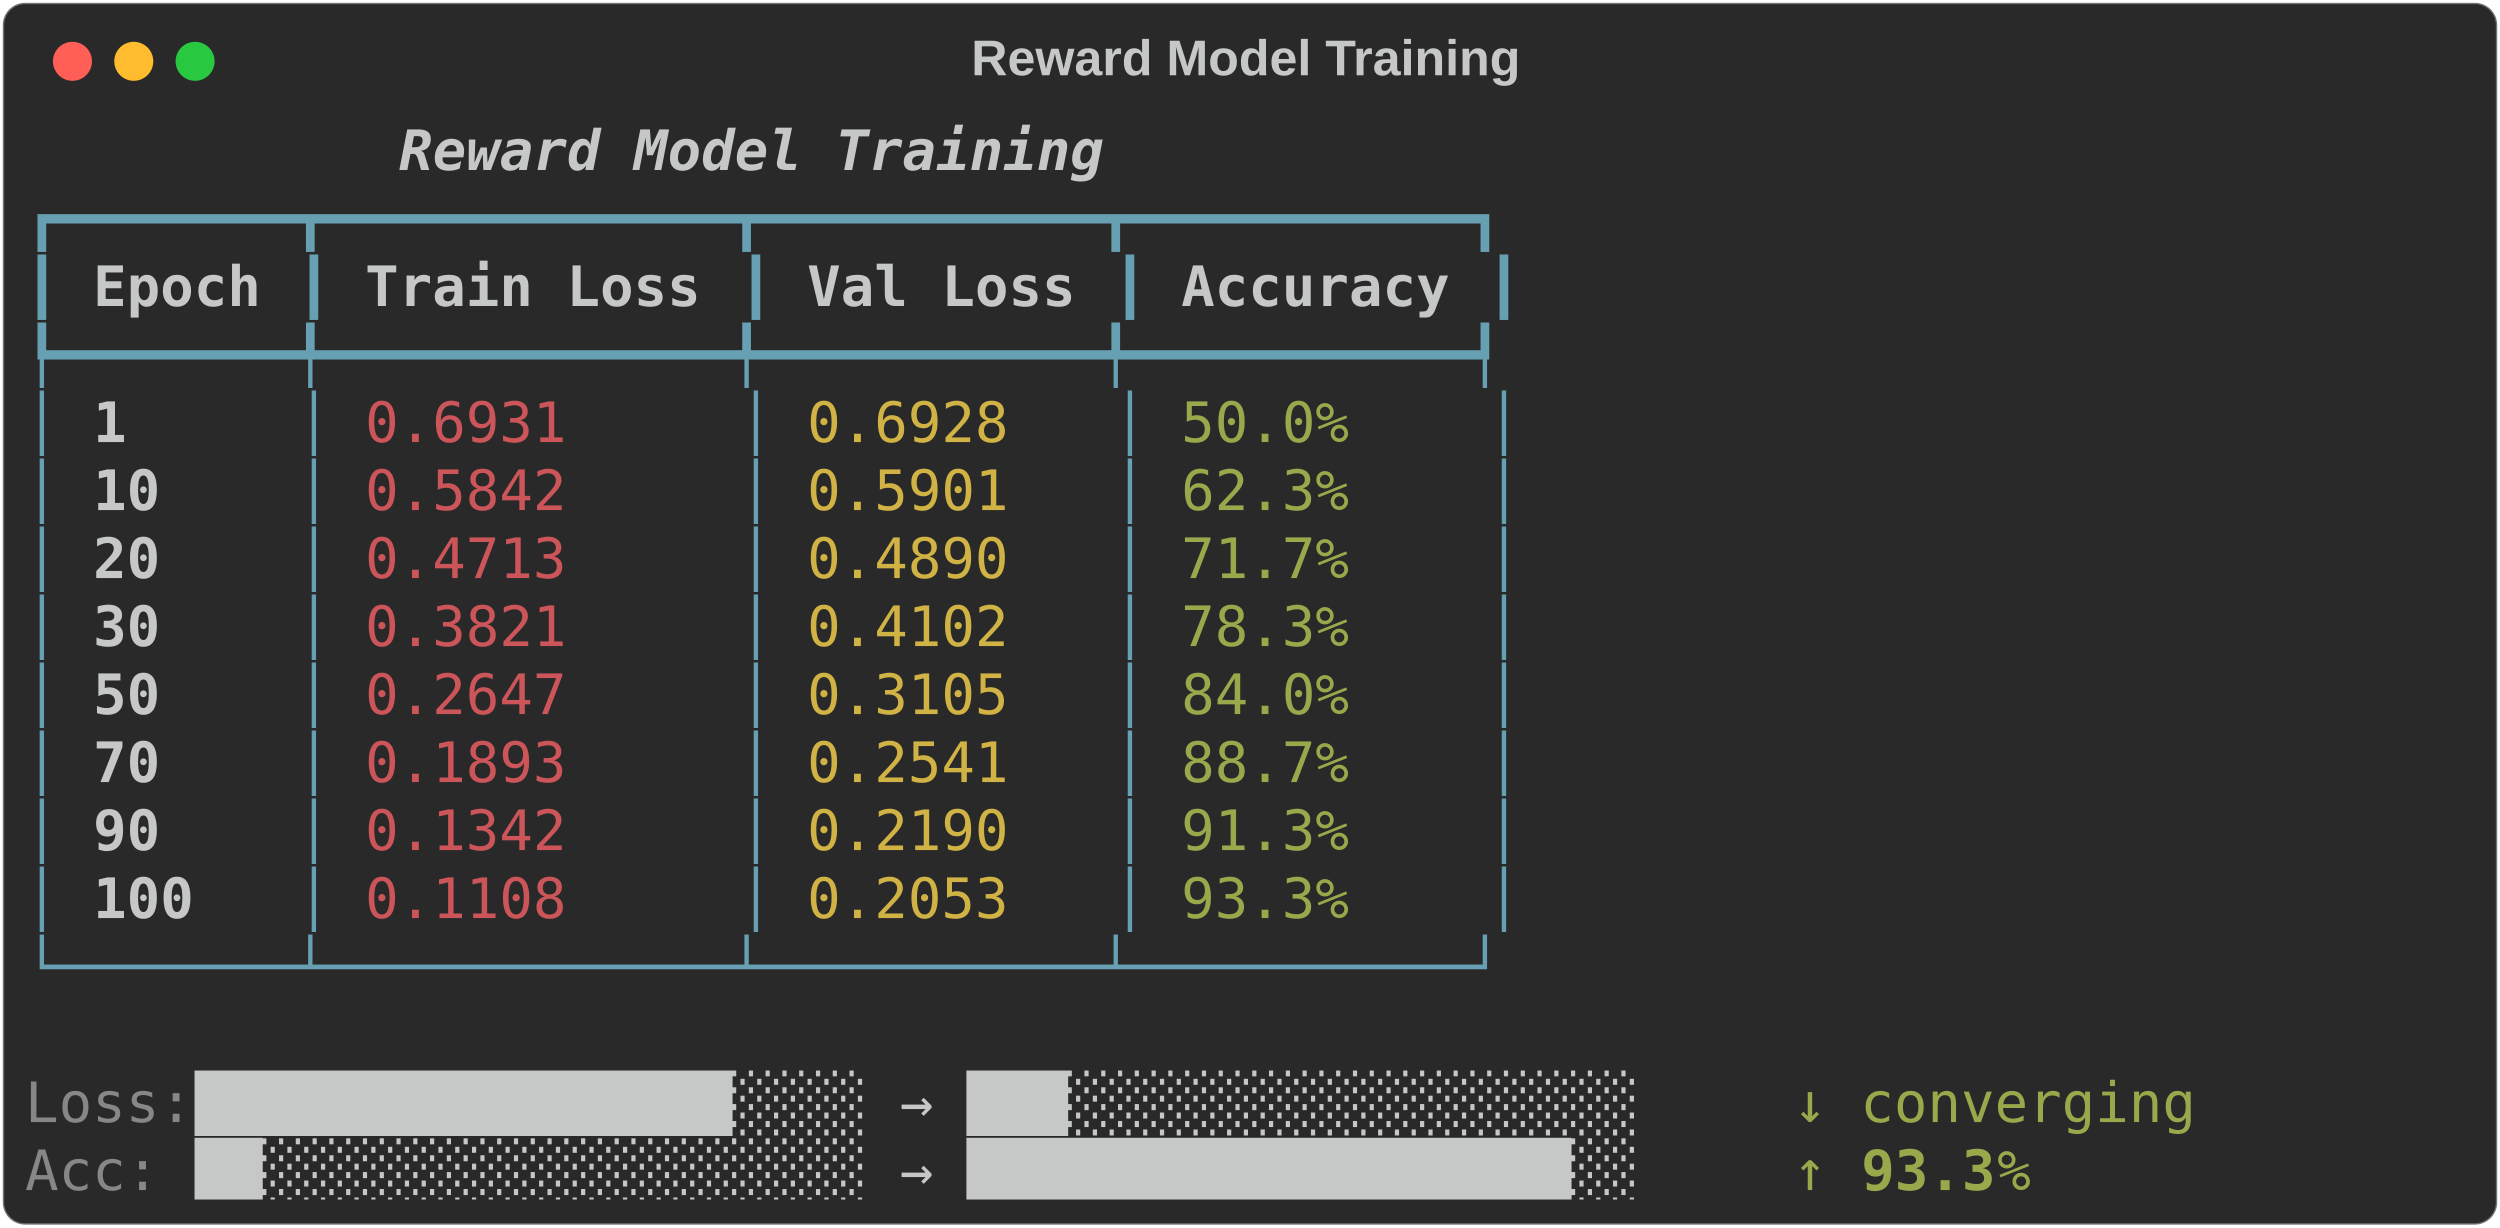
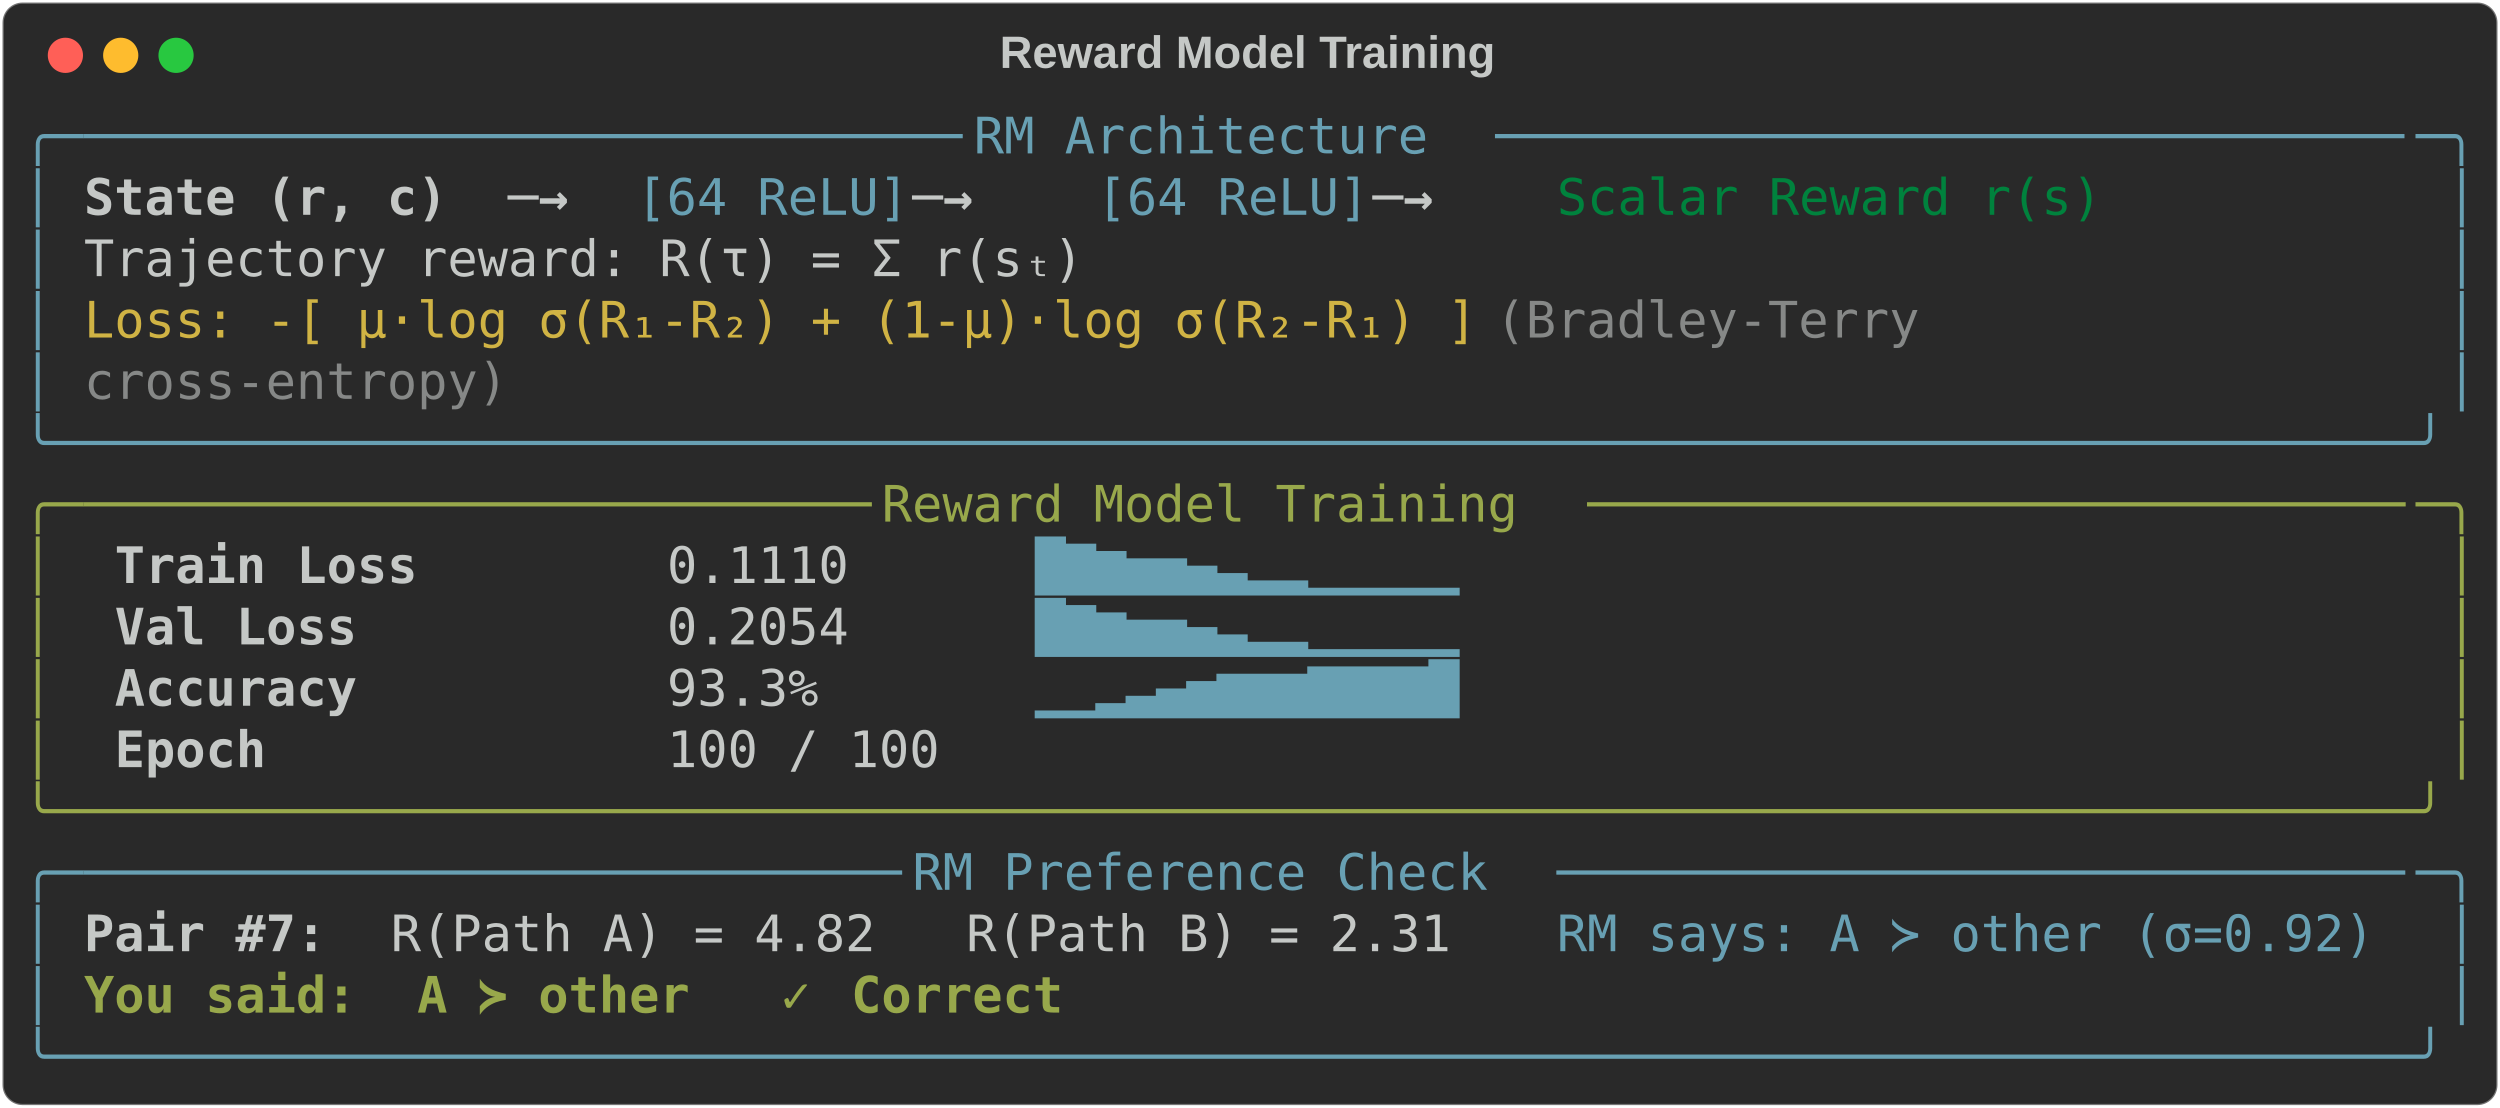
- <svg xmlns="http://www.w3.org/2000/svg" class="rich-terminal" viewBox="0 0 897 440.4">
+ <svg xmlns="http://www.w3.org/2000/svg" class="rich-terminal" viewBox="0 0 994 440.4">
  <style>

    @font-face {
        font-family: "Fira Code";
        src: local("FiraCode-Regular"),
                url("https://cdnjs.cloudflare.com/ajax/libs/firacode/6.2.0/woff2/FiraCode-Regular.woff2") format("woff2"),
                url("https://cdnjs.cloudflare.com/ajax/libs/firacode/6.2.0/woff/FiraCode-Regular.woff") format("woff");
        font-style: normal;
        font-weight: 400;
    }
    @font-face {
        font-family: "Fira Code";
        src: local("FiraCode-Bold"),
                url("https://cdnjs.cloudflare.com/ajax/libs/firacode/6.2.0/woff2/FiraCode-Bold.woff2") format("woff2"),
                url("https://cdnjs.cloudflare.com/ajax/libs/firacode/6.2.0/woff/FiraCode-Bold.woff") format("woff");
        font-style: bold;
        font-weight: 700;
    }

-     .terminal-3445179360-matrix {
+     .terminal-1851173888-matrix {
        font-family: Fira Code, monospace;
        font-size: 20px;
        line-height: 24.4px;
        font-variant-east-asian: full-width;
    }

-     .terminal-3445179360-title {
+     .terminal-1851173888-title {
        font-size: 18px;
        font-weight: bold;
        font-family: arial;
    }

-     .terminal-3445179360-r1 { fill: #c5c8c6;font-style: italic; }
- .terminal-3445179360-r2 { fill: #c5c8c6;font-weight: bold;font-style: italic; }
- .terminal-3445179360-r3 { fill: #c5c8c6 }
- .terminal-3445179360-r4 { fill: #68a0b3 }
- .terminal-3445179360-r5 { fill: #c5c8c6;font-weight: bold }
- .terminal-3445179360-r6 { fill: #cc555a }
- .terminal-3445179360-r7 { fill: #d0b344 }
- .terminal-3445179360-r8 { fill: #98a84b }
- .terminal-3445179360-r9 { fill: #868887 }
- .terminal-3445179360-r10 { fill: #98a84b;font-weight: bold }
+     .terminal-1851173888-r1 { fill: #68a0b3 }
+ .terminal-1851173888-r2 { fill: #c5c8c6 }
+ .terminal-1851173888-r3 { fill: #c5c8c6;font-weight: bold }
+ .terminal-1851173888-r4 { fill: #00823d }
+ .terminal-1851173888-r5 { fill: #d0b344 }
+ .terminal-1851173888-r6 { fill: #868887 }
+ .terminal-1851173888-r7 { fill: #98a84b }
+ .terminal-1851173888-r8 { fill: #98a84b;font-weight: bold }
    </style>
  <defs>
-     <clipPath id="terminal-3445179360-clip-terminal">
-       <rect x="0" y="0" width="877.4" height="389.4" />
-     </clipPath>
-     <clipPath id="terminal-3445179360-line-0">
-       <rect x="0" y="1.5" width="878.4" height="24.65" />
-     </clipPath>
-     <clipPath id="terminal-3445179360-line-1">
-       <rect x="0" y="25.9" width="878.4" height="24.65" />
-     </clipPath>
-     <clipPath id="terminal-3445179360-line-2">
-       <rect x="0" y="50.3" width="878.4" height="24.65" />
-     </clipPath>
-     <clipPath id="terminal-3445179360-line-3">
-       <rect x="0" y="74.7" width="878.4" height="24.65" />
-     </clipPath>
-     <clipPath id="terminal-3445179360-line-4">
-       <rect x="0" y="99.1" width="878.4" height="24.65" />
-     </clipPath>
-     <clipPath id="terminal-3445179360-line-5">
-       <rect x="0" y="123.5" width="878.4" height="24.65" />
-     </clipPath>
-     <clipPath id="terminal-3445179360-line-6">
-       <rect x="0" y="147.9" width="878.4" height="24.65" />
-     </clipPath>
-     <clipPath id="terminal-3445179360-line-7">
-       <rect x="0" y="172.3" width="878.4" height="24.65" />
-     </clipPath>
-     <clipPath id="terminal-3445179360-line-8">
-       <rect x="0" y="196.7" width="878.4" height="24.65" />
-     </clipPath>
-     <clipPath id="terminal-3445179360-line-9">
-       <rect x="0" y="221.1" width="878.4" height="24.65" />
-     </clipPath>
-     <clipPath id="terminal-3445179360-line-10">
-       <rect x="0" y="245.5" width="878.4" height="24.65" />
-     </clipPath>
-     <clipPath id="terminal-3445179360-line-11">
-       <rect x="0" y="269.9" width="878.4" height="24.65" />
-     </clipPath>
-     <clipPath id="terminal-3445179360-line-12">
-       <rect x="0" y="294.3" width="878.4" height="24.65" />
-     </clipPath>
-     <clipPath id="terminal-3445179360-line-13">
-       <rect x="0" y="318.7" width="878.4" height="24.65" />
-     </clipPath>
-     <clipPath id="terminal-3445179360-line-14">
-       <rect x="0" y="343.1" width="878.4" height="24.65" />
+     <clipPath id="terminal-1851173888-clip-terminal">
+       <rect x="0" y="0" width="975.0" height="389.4" />
+     </clipPath>
+     <clipPath id="terminal-1851173888-line-0">
+       <rect x="0" y="1.5" width="976" height="24.65" />
+     </clipPath>
+     <clipPath id="terminal-1851173888-line-1">
+       <rect x="0" y="25.9" width="976" height="24.65" />
+     </clipPath>
+     <clipPath id="terminal-1851173888-line-2">
+       <rect x="0" y="50.3" width="976" height="24.65" />
+     </clipPath>
+     <clipPath id="terminal-1851173888-line-3">
+       <rect x="0" y="74.7" width="976" height="24.65" />
+     </clipPath>
+     <clipPath id="terminal-1851173888-line-4">
+       <rect x="0" y="99.1" width="976" height="24.65" />
+     </clipPath>
+     <clipPath id="terminal-1851173888-line-5">
+       <rect x="0" y="123.5" width="976" height="24.65" />
+     </clipPath>
+     <clipPath id="terminal-1851173888-line-6">
+       <rect x="0" y="147.9" width="976" height="24.65" />
+     </clipPath>
+     <clipPath id="terminal-1851173888-line-7">
+       <rect x="0" y="172.3" width="976" height="24.65" />
+     </clipPath>
+     <clipPath id="terminal-1851173888-line-8">
+       <rect x="0" y="196.7" width="976" height="24.65" />
+     </clipPath>
+     <clipPath id="terminal-1851173888-line-9">
+       <rect x="0" y="221.1" width="976" height="24.65" />
+     </clipPath>
+     <clipPath id="terminal-1851173888-line-10">
+       <rect x="0" y="245.5" width="976" height="24.65" />
+     </clipPath>
+     <clipPath id="terminal-1851173888-line-11">
+       <rect x="0" y="269.9" width="976" height="24.65" />
+     </clipPath>
+     <clipPath id="terminal-1851173888-line-12">
+       <rect x="0" y="294.3" width="976" height="24.65" />
+     </clipPath>
+     <clipPath id="terminal-1851173888-line-13">
+       <rect x="0" y="318.7" width="976" height="24.65" />
+     </clipPath>
+     <clipPath id="terminal-1851173888-line-14">
+       <rect x="0" y="343.1" width="976" height="24.65" />
    </clipPath>
  </defs>
-   <rect fill="#292929" stroke="rgba(255,255,255,0.35)" stroke-width="1" x="1" y="1" width="895" height="438.4" rx="8" />
-   <text class="terminal-3445179360-title" fill="#c5c8c6" text-anchor="middle" x="447" y="27">Reward Model Training</text>
+   <rect fill="#292929" stroke="rgba(255,255,255,0.35)" stroke-width="1" x="1" y="1" width="992" height="438.4" rx="8" />
+   <text class="terminal-1851173888-title" fill="#c5c8c6" text-anchor="middle" x="496" y="27">Reward Model Training</text>
  <g transform="translate(26,22)">
    <circle cx="0" cy="0" r="7" fill="#ff5f57" />
    <circle cx="22" cy="0" r="7" fill="#febc2e" />
    <circle cx="44" cy="0" r="7" fill="#28c840" />
  </g>
-   <g transform="translate(9, 41)" clip-path="url(#terminal-3445179360-clip-terminal)">
-     <g class="terminal-3445179360-matrix">
-       <text class="terminal-3445179360-r2" x="134.2" y="20" textLength="256.2" clip-path="url(#terminal-3445179360-line-0)">Reward Model Training</text>
-       <text class="terminal-3445179360-r3" x="878.4" y="20" textLength="12.2" clip-path="url(#terminal-3445179360-line-0)">
- </text>
-       <text class="terminal-3445179360-r4" x="0" y="44.4" textLength="536.8" clip-path="url(#terminal-3445179360-line-1)">┏━━━━━━━┳━━━━━━━━━━━━┳━━━━━━━━━━┳━━━━━━━━━━┓</text>
-       <text class="terminal-3445179360-r3" x="878.4" y="44.4" textLength="12.2" clip-path="url(#terminal-3445179360-line-1)">
- </text>
-       <text class="terminal-3445179360-r4" x="0" y="68.8" textLength="12.2" clip-path="url(#terminal-3445179360-line-2)">┃</text>
-       <text class="terminal-3445179360-r5" x="24.4" y="68.8" textLength="61" clip-path="url(#terminal-3445179360-line-2)">Epoch</text>
-       <text class="terminal-3445179360-r4" x="97.6" y="68.8" textLength="12.2" clip-path="url(#terminal-3445179360-line-2)">┃</text>
-       <text class="terminal-3445179360-r5" x="122" y="68.8" textLength="122" clip-path="url(#terminal-3445179360-line-2)">Train Loss</text>
-       <text class="terminal-3445179360-r4" x="256.2" y="68.8" textLength="12.2" clip-path="url(#terminal-3445179360-line-2)">┃</text>
-       <text class="terminal-3445179360-r5" x="280.6" y="68.8" textLength="97.6" clip-path="url(#terminal-3445179360-line-2)">Val Loss</text>
-       <text class="terminal-3445179360-r4" x="390.4" y="68.8" textLength="12.2" clip-path="url(#terminal-3445179360-line-2)">┃</text>
-       <text class="terminal-3445179360-r5" x="414.8" y="68.8" textLength="97.6" clip-path="url(#terminal-3445179360-line-2)">Accuracy</text>
-       <text class="terminal-3445179360-r4" x="524.6" y="68.8" textLength="12.2" clip-path="url(#terminal-3445179360-line-2)">┃</text>
-       <text class="terminal-3445179360-r3" x="878.4" y="68.8" textLength="12.2" clip-path="url(#terminal-3445179360-line-2)">
- </text>
-       <text class="terminal-3445179360-r4" x="0" y="93.2" textLength="536.8" clip-path="url(#terminal-3445179360-line-3)">┡━━━━━━━╇━━━━━━━━━━━━╇━━━━━━━━━━╇━━━━━━━━━━┩</text>
-       <text class="terminal-3445179360-r3" x="878.4" y="93.2" textLength="12.2" clip-path="url(#terminal-3445179360-line-3)">
- </text>
-       <text class="terminal-3445179360-r4" x="0" y="117.6" textLength="12.2" clip-path="url(#terminal-3445179360-line-4)">│</text>
-       <text class="terminal-3445179360-r5" x="24.4" y="117.6" textLength="61" clip-path="url(#terminal-3445179360-line-4)">    1</text>
-       <text class="terminal-3445179360-r4" x="97.6" y="117.6" textLength="12.2" clip-path="url(#terminal-3445179360-line-4)">│</text>
-       <text class="terminal-3445179360-r6" x="122" y="117.6" textLength="122" clip-path="url(#terminal-3445179360-line-4)">    0.6931</text>
-       <text class="terminal-3445179360-r4" x="256.2" y="117.6" textLength="12.2" clip-path="url(#terminal-3445179360-line-4)">│</text>
-       <text class="terminal-3445179360-r7" x="280.6" y="117.6" textLength="97.6" clip-path="url(#terminal-3445179360-line-4)">  0.6928</text>
-       <text class="terminal-3445179360-r4" x="390.4" y="117.6" textLength="12.2" clip-path="url(#terminal-3445179360-line-4)">│</text>
-       <text class="terminal-3445179360-r8" x="414.8" y="117.6" textLength="97.6" clip-path="url(#terminal-3445179360-line-4)">   50.0%</text>
-       <text class="terminal-3445179360-r4" x="524.6" y="117.6" textLength="12.2" clip-path="url(#terminal-3445179360-line-4)">│</text>
-       <text class="terminal-3445179360-r3" x="878.4" y="117.6" textLength="12.2" clip-path="url(#terminal-3445179360-line-4)">
- </text>
-       <text class="terminal-3445179360-r4" x="0" y="142" textLength="12.2" clip-path="url(#terminal-3445179360-line-5)">│</text>
-       <text class="terminal-3445179360-r5" x="24.4" y="142" textLength="61" clip-path="url(#terminal-3445179360-line-5)">   10</text>
-       <text class="terminal-3445179360-r4" x="97.6" y="142" textLength="12.2" clip-path="url(#terminal-3445179360-line-5)">│</text>
-       <text class="terminal-3445179360-r6" x="122" y="142" textLength="122" clip-path="url(#terminal-3445179360-line-5)">    0.5842</text>
-       <text class="terminal-3445179360-r4" x="256.2" y="142" textLength="12.2" clip-path="url(#terminal-3445179360-line-5)">│</text>
-       <text class="terminal-3445179360-r7" x="280.6" y="142" textLength="97.6" clip-path="url(#terminal-3445179360-line-5)">  0.5901</text>
-       <text class="terminal-3445179360-r4" x="390.4" y="142" textLength="12.2" clip-path="url(#terminal-3445179360-line-5)">│</text>
-       <text class="terminal-3445179360-r8" x="414.8" y="142" textLength="97.6" clip-path="url(#terminal-3445179360-line-5)">   62.3%</text>
-       <text class="terminal-3445179360-r4" x="524.6" y="142" textLength="12.2" clip-path="url(#terminal-3445179360-line-5)">│</text>
-       <text class="terminal-3445179360-r3" x="878.4" y="142" textLength="12.2" clip-path="url(#terminal-3445179360-line-5)">
- </text>
-       <text class="terminal-3445179360-r4" x="0" y="166.4" textLength="12.2" clip-path="url(#terminal-3445179360-line-6)">│</text>
-       <text class="terminal-3445179360-r5" x="24.4" y="166.4" textLength="61" clip-path="url(#terminal-3445179360-line-6)">   20</text>
-       <text class="terminal-3445179360-r4" x="97.6" y="166.4" textLength="12.2" clip-path="url(#terminal-3445179360-line-6)">│</text>
-       <text class="terminal-3445179360-r6" x="122" y="166.4" textLength="122" clip-path="url(#terminal-3445179360-line-6)">    0.4713</text>
-       <text class="terminal-3445179360-r4" x="256.2" y="166.4" textLength="12.2" clip-path="url(#terminal-3445179360-line-6)">│</text>
-       <text class="terminal-3445179360-r7" x="280.6" y="166.4" textLength="97.6" clip-path="url(#terminal-3445179360-line-6)">  0.4890</text>
-       <text class="terminal-3445179360-r4" x="390.4" y="166.4" textLength="12.2" clip-path="url(#terminal-3445179360-line-6)">│</text>
-       <text class="terminal-3445179360-r8" x="414.8" y="166.4" textLength="97.6" clip-path="url(#terminal-3445179360-line-6)">   71.7%</text>
-       <text class="terminal-3445179360-r4" x="524.6" y="166.4" textLength="12.2" clip-path="url(#terminal-3445179360-line-6)">│</text>
-       <text class="terminal-3445179360-r3" x="878.4" y="166.4" textLength="12.2" clip-path="url(#terminal-3445179360-line-6)">
- </text>
-       <text class="terminal-3445179360-r4" x="0" y="190.8" textLength="12.2" clip-path="url(#terminal-3445179360-line-7)">│</text>
-       <text class="terminal-3445179360-r5" x="24.4" y="190.8" textLength="61" clip-path="url(#terminal-3445179360-line-7)">   30</text>
-       <text class="terminal-3445179360-r4" x="97.6" y="190.8" textLength="12.2" clip-path="url(#terminal-3445179360-line-7)">│</text>
-       <text class="terminal-3445179360-r6" x="122" y="190.8" textLength="122" clip-path="url(#terminal-3445179360-line-7)">    0.3821</text>
-       <text class="terminal-3445179360-r4" x="256.2" y="190.8" textLength="12.2" clip-path="url(#terminal-3445179360-line-7)">│</text>
-       <text class="terminal-3445179360-r7" x="280.6" y="190.8" textLength="97.6" clip-path="url(#terminal-3445179360-line-7)">  0.4102</text>
-       <text class="terminal-3445179360-r4" x="390.4" y="190.8" textLength="12.2" clip-path="url(#terminal-3445179360-line-7)">│</text>
-       <text class="terminal-3445179360-r8" x="414.8" y="190.8" textLength="97.6" clip-path="url(#terminal-3445179360-line-7)">   78.3%</text>
-       <text class="terminal-3445179360-r4" x="524.6" y="190.8" textLength="12.2" clip-path="url(#terminal-3445179360-line-7)">│</text>
-       <text class="terminal-3445179360-r3" x="878.4" y="190.8" textLength="12.2" clip-path="url(#terminal-3445179360-line-7)">
- </text>
-       <text class="terminal-3445179360-r4" x="0" y="215.2" textLength="12.2" clip-path="url(#terminal-3445179360-line-8)">│</text>
-       <text class="terminal-3445179360-r5" x="24.4" y="215.2" textLength="61" clip-path="url(#terminal-3445179360-line-8)">   50</text>
-       <text class="terminal-3445179360-r4" x="97.6" y="215.2" textLength="12.2" clip-path="url(#terminal-3445179360-line-8)">│</text>
-       <text class="terminal-3445179360-r6" x="122" y="215.2" textLength="122" clip-path="url(#terminal-3445179360-line-8)">    0.2647</text>
-       <text class="terminal-3445179360-r4" x="256.2" y="215.2" textLength="12.2" clip-path="url(#terminal-3445179360-line-8)">│</text>
-       <text class="terminal-3445179360-r7" x="280.6" y="215.2" textLength="97.6" clip-path="url(#terminal-3445179360-line-8)">  0.3105</text>
-       <text class="terminal-3445179360-r4" x="390.4" y="215.2" textLength="12.2" clip-path="url(#terminal-3445179360-line-8)">│</text>
-       <text class="terminal-3445179360-r8" x="414.8" y="215.2" textLength="97.6" clip-path="url(#terminal-3445179360-line-8)">   84.0%</text>
-       <text class="terminal-3445179360-r4" x="524.6" y="215.2" textLength="12.2" clip-path="url(#terminal-3445179360-line-8)">│</text>
-       <text class="terminal-3445179360-r3" x="878.4" y="215.2" textLength="12.2" clip-path="url(#terminal-3445179360-line-8)">
- </text>
-       <text class="terminal-3445179360-r4" x="0" y="239.6" textLength="12.2" clip-path="url(#terminal-3445179360-line-9)">│</text>
-       <text class="terminal-3445179360-r5" x="24.4" y="239.6" textLength="61" clip-path="url(#terminal-3445179360-line-9)">   70</text>
-       <text class="terminal-3445179360-r4" x="97.6" y="239.6" textLength="12.2" clip-path="url(#terminal-3445179360-line-9)">│</text>
-       <text class="terminal-3445179360-r6" x="122" y="239.6" textLength="122" clip-path="url(#terminal-3445179360-line-9)">    0.1893</text>
-       <text class="terminal-3445179360-r4" x="256.2" y="239.6" textLength="12.2" clip-path="url(#terminal-3445179360-line-9)">│</text>
-       <text class="terminal-3445179360-r7" x="280.6" y="239.6" textLength="97.6" clip-path="url(#terminal-3445179360-line-9)">  0.2541</text>
-       <text class="terminal-3445179360-r4" x="390.4" y="239.6" textLength="12.2" clip-path="url(#terminal-3445179360-line-9)">│</text>
-       <text class="terminal-3445179360-r8" x="414.8" y="239.6" textLength="97.6" clip-path="url(#terminal-3445179360-line-9)">   88.7%</text>
-       <text class="terminal-3445179360-r4" x="524.6" y="239.6" textLength="12.2" clip-path="url(#terminal-3445179360-line-9)">│</text>
-       <text class="terminal-3445179360-r3" x="878.4" y="239.6" textLength="12.2" clip-path="url(#terminal-3445179360-line-9)">
- </text>
-       <text class="terminal-3445179360-r4" x="0" y="264" textLength="12.2" clip-path="url(#terminal-3445179360-line-10)">│</text>
-       <text class="terminal-3445179360-r5" x="24.4" y="264" textLength="61" clip-path="url(#terminal-3445179360-line-10)">   90</text>
-       <text class="terminal-3445179360-r4" x="97.6" y="264" textLength="12.2" clip-path="url(#terminal-3445179360-line-10)">│</text>
-       <text class="terminal-3445179360-r6" x="122" y="264" textLength="122" clip-path="url(#terminal-3445179360-line-10)">    0.1342</text>
-       <text class="terminal-3445179360-r4" x="256.2" y="264" textLength="12.2" clip-path="url(#terminal-3445179360-line-10)">│</text>
-       <text class="terminal-3445179360-r7" x="280.6" y="264" textLength="97.6" clip-path="url(#terminal-3445179360-line-10)">  0.2190</text>
-       <text class="terminal-3445179360-r4" x="390.4" y="264" textLength="12.2" clip-path="url(#terminal-3445179360-line-10)">│</text>
-       <text class="terminal-3445179360-r8" x="414.8" y="264" textLength="97.6" clip-path="url(#terminal-3445179360-line-10)">   91.3%</text>
-       <text class="terminal-3445179360-r4" x="524.6" y="264" textLength="12.2" clip-path="url(#terminal-3445179360-line-10)">│</text>
-       <text class="terminal-3445179360-r3" x="878.4" y="264" textLength="12.2" clip-path="url(#terminal-3445179360-line-10)">
- </text>
-       <text class="terminal-3445179360-r4" x="0" y="288.4" textLength="12.2" clip-path="url(#terminal-3445179360-line-11)">│</text>
-       <text class="terminal-3445179360-r5" x="24.4" y="288.4" textLength="61" clip-path="url(#terminal-3445179360-line-11)">  100</text>
-       <text class="terminal-3445179360-r4" x="97.6" y="288.4" textLength="12.2" clip-path="url(#terminal-3445179360-line-11)">│</text>
-       <text class="terminal-3445179360-r6" x="122" y="288.4" textLength="122" clip-path="url(#terminal-3445179360-line-11)">    0.1108</text>
-       <text class="terminal-3445179360-r4" x="256.2" y="288.4" textLength="12.2" clip-path="url(#terminal-3445179360-line-11)">│</text>
-       <text class="terminal-3445179360-r7" x="280.6" y="288.4" textLength="97.6" clip-path="url(#terminal-3445179360-line-11)">  0.2053</text>
-       <text class="terminal-3445179360-r4" x="390.4" y="288.4" textLength="12.2" clip-path="url(#terminal-3445179360-line-11)">│</text>
-       <text class="terminal-3445179360-r8" x="414.8" y="288.4" textLength="97.6" clip-path="url(#terminal-3445179360-line-11)">   93.3%</text>
-       <text class="terminal-3445179360-r4" x="524.6" y="288.4" textLength="12.2" clip-path="url(#terminal-3445179360-line-11)">│</text>
-       <text class="terminal-3445179360-r3" x="878.4" y="288.4" textLength="12.2" clip-path="url(#terminal-3445179360-line-11)">
- </text>
-       <text class="terminal-3445179360-r4" x="0" y="312.8" textLength="536.8" clip-path="url(#terminal-3445179360-line-12)">└───────┴────────────┴──────────┴──────────┘</text>
-       <text class="terminal-3445179360-r3" x="878.4" y="312.8" textLength="12.2" clip-path="url(#terminal-3445179360-line-12)">
- </text>
-       <text class="terminal-3445179360-r3" x="878.4" y="337.2" textLength="12.2" clip-path="url(#terminal-3445179360-line-13)">
- </text>
-       <text class="terminal-3445179360-r9" x="0" y="361.6" textLength="61" clip-path="url(#terminal-3445179360-line-14)">Loss:</text>
-       <text class="terminal-3445179360-r3" x="61" y="361.6" textLength="573.4" clip-path="url(#terminal-3445179360-line-14)">  ████████████████░░░░ → ███░░░░░░░░░░░░░░░░░  </text>
-       <text class="terminal-3445179360-r8" x="634.4" y="361.6" textLength="146.4" clip-path="url(#terminal-3445179360-line-14)">↓ converging</text>
-       <text class="terminal-3445179360-r3" x="878.4" y="361.6" textLength="12.2" clip-path="url(#terminal-3445179360-line-14)">
- </text>
-       <text class="terminal-3445179360-r9" x="0" y="386" textLength="61" clip-path="url(#terminal-3445179360-line-15)">Acc: </text>
-       <text class="terminal-3445179360-r3" x="61" y="386" textLength="573.4" clip-path="url(#terminal-3445179360-line-15)">  ██░░░░░░░░░░░░░░░░░░ → ██████████████████░░  </text>
-       <text class="terminal-3445179360-r8" x="634.4" y="386" textLength="24.4" clip-path="url(#terminal-3445179360-line-15)">↑ </text>
-       <text class="terminal-3445179360-r10" x="658.8" y="386" textLength="48.8" clip-path="url(#terminal-3445179360-line-15)">93.3</text>
-       <text class="terminal-3445179360-r8" x="707.6" y="386" textLength="12.2" clip-path="url(#terminal-3445179360-line-15)">%</text>
-       <text class="terminal-3445179360-r3" x="878.4" y="386" textLength="12.2" clip-path="url(#terminal-3445179360-line-15)">
+   <g transform="translate(9, 41)" clip-path="url(#terminal-1851173888-clip-terminal)">
+     <g class="terminal-1851173888-matrix">
+       <text class="terminal-1851173888-r1" x="0" y="20" textLength="24.4" clip-path="url(#terminal-1851173888-line-0)">╭─</text>
+       <text class="terminal-1851173888-r1" x="24.4" y="20" textLength="353.8" clip-path="url(#terminal-1851173888-line-0)">─────────────────────────────</text>
+       <text class="terminal-1851173888-r1" x="378.2" y="20" textLength="207.4" clip-path="url(#terminal-1851173888-line-0)"> RM Architecture </text>
+       <text class="terminal-1851173888-r1" x="585.6" y="20" textLength="366" clip-path="url(#terminal-1851173888-line-0)">──────────────────────────────</text>
+       <text class="terminal-1851173888-r1" x="951.6" y="20" textLength="24.4" clip-path="url(#terminal-1851173888-line-0)">─╮</text>
+       <text class="terminal-1851173888-r2" x="976" y="20" textLength="12.2" clip-path="url(#terminal-1851173888-line-0)">
+ </text>
+       <text class="terminal-1851173888-r1" x="0" y="44.4" textLength="12.2" clip-path="url(#terminal-1851173888-line-1)">│</text>
+       <text class="terminal-1851173888-r3" x="24.4" y="44.4" textLength="219.6" clip-path="url(#terminal-1851173888-line-1)">State (r, c)  ─→  </text>
+       <text class="terminal-1851173888-r1" x="244" y="44.4" textLength="109.8" clip-path="url(#terminal-1851173888-line-1)">[64 ReLU]</text>
+       <text class="terminal-1851173888-r3" x="353.8" y="44.4" textLength="73.2" clip-path="url(#terminal-1851173888-line-1)">  ─→  </text>
+       <text class="terminal-1851173888-r1" x="427" y="44.4" textLength="109.8" clip-path="url(#terminal-1851173888-line-1)">[64 ReLU]</text>
+       <text class="terminal-1851173888-r3" x="536.8" y="44.4" textLength="73.2" clip-path="url(#terminal-1851173888-line-1)">  ─→  </text>
+       <text class="terminal-1851173888-r4" x="610" y="44.4" textLength="219.6" clip-path="url(#terminal-1851173888-line-1)">Scalar Reward r(s)</text>
+       <text class="terminal-1851173888-r1" x="963.8" y="44.4" textLength="12.2" clip-path="url(#terminal-1851173888-line-1)">│</text>
+       <text class="terminal-1851173888-r2" x="976" y="44.4" textLength="12.2" clip-path="url(#terminal-1851173888-line-1)">
+ </text>
+       <text class="terminal-1851173888-r1" x="0" y="68.8" textLength="12.2" clip-path="url(#terminal-1851173888-line-2)">│</text>
+       <text class="terminal-1851173888-r2" x="24.4" y="68.8" textLength="402.6" clip-path="url(#terminal-1851173888-line-2)">Trajectory reward: R(τ) = Σ r(sₜ)</text>
+       <text class="terminal-1851173888-r1" x="963.8" y="68.8" textLength="12.2" clip-path="url(#terminal-1851173888-line-2)">│</text>
+       <text class="terminal-1851173888-r2" x="976" y="68.8" textLength="12.2" clip-path="url(#terminal-1851173888-line-2)">
+ </text>
+       <text class="terminal-1851173888-r1" x="0" y="93.2" textLength="12.2" clip-path="url(#terminal-1851173888-line-3)">│</text>
+       <text class="terminal-1851173888-r5" x="24.4" y="93.2" textLength="561.2" clip-path="url(#terminal-1851173888-line-3)">Loss: -[ μ·log σ(R₁-R₂) + (1-μ)·log σ(R₂-R₁) ]</text>
+       <text class="terminal-1851173888-r6" x="585.6" y="93.2" textLength="219.6" clip-path="url(#terminal-1851173888-line-3)">   (Bradley-Terry </text>
+       <text class="terminal-1851173888-r1" x="963.8" y="93.2" textLength="12.2" clip-path="url(#terminal-1851173888-line-3)">│</text>
+       <text class="terminal-1851173888-r2" x="976" y="93.2" textLength="12.2" clip-path="url(#terminal-1851173888-line-3)">
+ </text>
+       <text class="terminal-1851173888-r1" x="0" y="117.6" textLength="12.2" clip-path="url(#terminal-1851173888-line-4)">│</text>
+       <text class="terminal-1851173888-r6" x="24.4" y="117.6" textLength="170.8" clip-path="url(#terminal-1851173888-line-4)">cross-entropy)</text>
+       <text class="terminal-1851173888-r1" x="963.8" y="117.6" textLength="12.2" clip-path="url(#terminal-1851173888-line-4)">│</text>
+       <text class="terminal-1851173888-r2" x="976" y="117.6" textLength="12.2" clip-path="url(#terminal-1851173888-line-4)">
+ </text>
+       <text class="terminal-1851173888-r1" x="0" y="142" textLength="976" clip-path="url(#terminal-1851173888-line-5)">╰──────────────────────────────────────────────────────────────────────────────╯</text>
+       <text class="terminal-1851173888-r2" x="976" y="142" textLength="12.2" clip-path="url(#terminal-1851173888-line-5)">
+ </text>
+       <text class="terminal-1851173888-r7" x="0" y="166.4" textLength="24.4" clip-path="url(#terminal-1851173888-line-6)">╭─</text>
+       <text class="terminal-1851173888-r7" x="24.4" y="166.4" textLength="317.2" clip-path="url(#terminal-1851173888-line-6)">──────────────────────────</text>
+       <text class="terminal-1851173888-r7" x="341.6" y="166.4" textLength="280.6" clip-path="url(#terminal-1851173888-line-6)"> Reward Model Training </text>
+       <text class="terminal-1851173888-r7" x="622.2" y="166.4" textLength="329.4" clip-path="url(#terminal-1851173888-line-6)">───────────────────────────</text>
+       <text class="terminal-1851173888-r7" x="951.6" y="166.4" textLength="24.4" clip-path="url(#terminal-1851173888-line-6)">─╮</text>
+       <text class="terminal-1851173888-r2" x="976" y="166.4" textLength="12.2" clip-path="url(#terminal-1851173888-line-6)">
+ </text>
+       <text class="terminal-1851173888-r7" x="0" y="190.8" textLength="12.2" clip-path="url(#terminal-1851173888-line-7)">│</text>
+       <text class="terminal-1851173888-r3" x="36.6" y="190.8" textLength="195.2" clip-path="url(#terminal-1851173888-line-7)">Train Loss      </text>
+       <text class="terminal-1851173888-r2" x="256.2" y="190.8" textLength="122" clip-path="url(#terminal-1851173888-line-7)">    0.1110</text>
+       <text class="terminal-1851173888-r1" x="402.6" y="190.8" textLength="244" clip-path="url(#terminal-1851173888-line-7)">█▇▆▅▅▄▃▂▂▁▁▁▁▁      </text>
+       <text class="terminal-1851173888-r7" x="963.8" y="190.8" textLength="12.2" clip-path="url(#terminal-1851173888-line-7)">│</text>
+       <text class="terminal-1851173888-r2" x="976" y="190.8" textLength="12.2" clip-path="url(#terminal-1851173888-line-7)">
+ </text>
+       <text class="terminal-1851173888-r7" x="0" y="215.2" textLength="12.2" clip-path="url(#terminal-1851173888-line-8)">│</text>
+       <text class="terminal-1851173888-r3" x="36.6" y="215.2" textLength="195.2" clip-path="url(#terminal-1851173888-line-8)">Val Loss        </text>
+       <text class="terminal-1851173888-r2" x="256.2" y="215.2" textLength="122" clip-path="url(#terminal-1851173888-line-8)">    0.2054</text>
+       <text class="terminal-1851173888-r1" x="402.6" y="215.2" textLength="244" clip-path="url(#terminal-1851173888-line-8)">█▇▆▅▅▄▃▂▂▁▁▁▁▁      </text>
+       <text class="terminal-1851173888-r7" x="963.8" y="215.2" textLength="12.2" clip-path="url(#terminal-1851173888-line-8)">│</text>
+       <text class="terminal-1851173888-r2" x="976" y="215.2" textLength="12.2" clip-path="url(#terminal-1851173888-line-8)">
+ </text>
+       <text class="terminal-1851173888-r7" x="0" y="239.6" textLength="12.2" clip-path="url(#terminal-1851173888-line-9)">│</text>
+       <text class="terminal-1851173888-r3" x="36.6" y="239.6" textLength="195.2" clip-path="url(#terminal-1851173888-line-9)">Accuracy        </text>
+       <text class="terminal-1851173888-r2" x="256.2" y="239.6" textLength="122" clip-path="url(#terminal-1851173888-line-9)">     93.3%</text>
+       <text class="terminal-1851173888-r1" x="402.6" y="239.6" textLength="244" clip-path="url(#terminal-1851173888-line-9)">▁▁▂▃▄▅▆▆▆▇▇▇▇█      </text>
+       <text class="terminal-1851173888-r7" x="963.8" y="239.6" textLength="12.2" clip-path="url(#terminal-1851173888-line-9)">│</text>
+       <text class="terminal-1851173888-r2" x="976" y="239.6" textLength="12.2" clip-path="url(#terminal-1851173888-line-9)">
+ </text>
+       <text class="terminal-1851173888-r7" x="0" y="264" textLength="12.2" clip-path="url(#terminal-1851173888-line-10)">│</text>
+       <text class="terminal-1851173888-r3" x="36.6" y="264" textLength="195.2" clip-path="url(#terminal-1851173888-line-10)">Epoch           </text>
+       <text class="terminal-1851173888-r2" x="256.2" y="264" textLength="122" clip-path="url(#terminal-1851173888-line-10)"> 100 / 100</text>
+       <text class="terminal-1851173888-r7" x="963.8" y="264" textLength="12.2" clip-path="url(#terminal-1851173888-line-10)">│</text>
+       <text class="terminal-1851173888-r2" x="976" y="264" textLength="12.2" clip-path="url(#terminal-1851173888-line-10)">
+ </text>
+       <text class="terminal-1851173888-r7" x="0" y="288.4" textLength="976" clip-path="url(#terminal-1851173888-line-11)">╰──────────────────────────────────────────────────────────────────────────────╯</text>
+       <text class="terminal-1851173888-r2" x="976" y="288.4" textLength="12.2" clip-path="url(#terminal-1851173888-line-11)">
+ </text>
+       <text class="terminal-1851173888-r1" x="0" y="312.8" textLength="24.4" clip-path="url(#terminal-1851173888-line-12)">╭─</text>
+       <text class="terminal-1851173888-r1" x="24.4" y="312.8" textLength="329.4" clip-path="url(#terminal-1851173888-line-12)">───────────────────────────</text>
+       <text class="terminal-1851173888-r1" x="353.8" y="312.8" textLength="256.2" clip-path="url(#terminal-1851173888-line-12)"> RM Preference Check </text>
+       <text class="terminal-1851173888-r1" x="610" y="312.8" textLength="341.6" clip-path="url(#terminal-1851173888-line-12)">────────────────────────────</text>
+       <text class="terminal-1851173888-r1" x="951.6" y="312.8" textLength="24.4" clip-path="url(#terminal-1851173888-line-12)">─╮</text>
+       <text class="terminal-1851173888-r2" x="976" y="312.8" textLength="12.2" clip-path="url(#terminal-1851173888-line-12)">
+ </text>
+       <text class="terminal-1851173888-r1" x="0" y="337.2" textLength="12.2" clip-path="url(#terminal-1851173888-line-13)">│</text>
+       <text class="terminal-1851173888-r3" x="24.4" y="337.2" textLength="122" clip-path="url(#terminal-1851173888-line-13)">Pair #7:  </text>
+       <text class="terminal-1851173888-r2" x="146.4" y="337.2" textLength="463.6" clip-path="url(#terminal-1851173888-line-13)">R(Path A) = 4.82   R(Path B) = 2.31   </text>
+       <text class="terminal-1851173888-r1" x="610" y="337.2" textLength="329.4" clip-path="url(#terminal-1851173888-line-13)">RM says: A ≻ other (σ=0.92)</text>
+       <text class="terminal-1851173888-r1" x="963.8" y="337.2" textLength="12.2" clip-path="url(#terminal-1851173888-line-13)">│</text>
+       <text class="terminal-1851173888-r2" x="976" y="337.2" textLength="12.2" clip-path="url(#terminal-1851173888-line-13)">
+ </text>
+       <text class="terminal-1851173888-r1" x="0" y="361.6" textLength="12.2" clip-path="url(#terminal-1851173888-line-14)">│</text>
+       <text class="terminal-1851173888-r8" x="24.4" y="361.6" textLength="305" clip-path="url(#terminal-1851173888-line-14)">You said:  A ≻ other   ✓ </text>
+       <text class="terminal-1851173888-r8" x="329.4" y="361.6" textLength="85.4" clip-path="url(#terminal-1851173888-line-14)">Correct</text>
+       <text class="terminal-1851173888-r1" x="963.8" y="361.6" textLength="12.2" clip-path="url(#terminal-1851173888-line-14)">│</text>
+       <text class="terminal-1851173888-r2" x="976" y="361.6" textLength="12.2" clip-path="url(#terminal-1851173888-line-14)">
+ </text>
+       <text class="terminal-1851173888-r1" x="0" y="386" textLength="976" clip-path="url(#terminal-1851173888-line-15)">╰──────────────────────────────────────────────────────────────────────────────╯</text>
+       <text class="terminal-1851173888-r2" x="976" y="386" textLength="12.2" clip-path="url(#terminal-1851173888-line-15)">
</text>
    </g>
  </g>
</svg>
